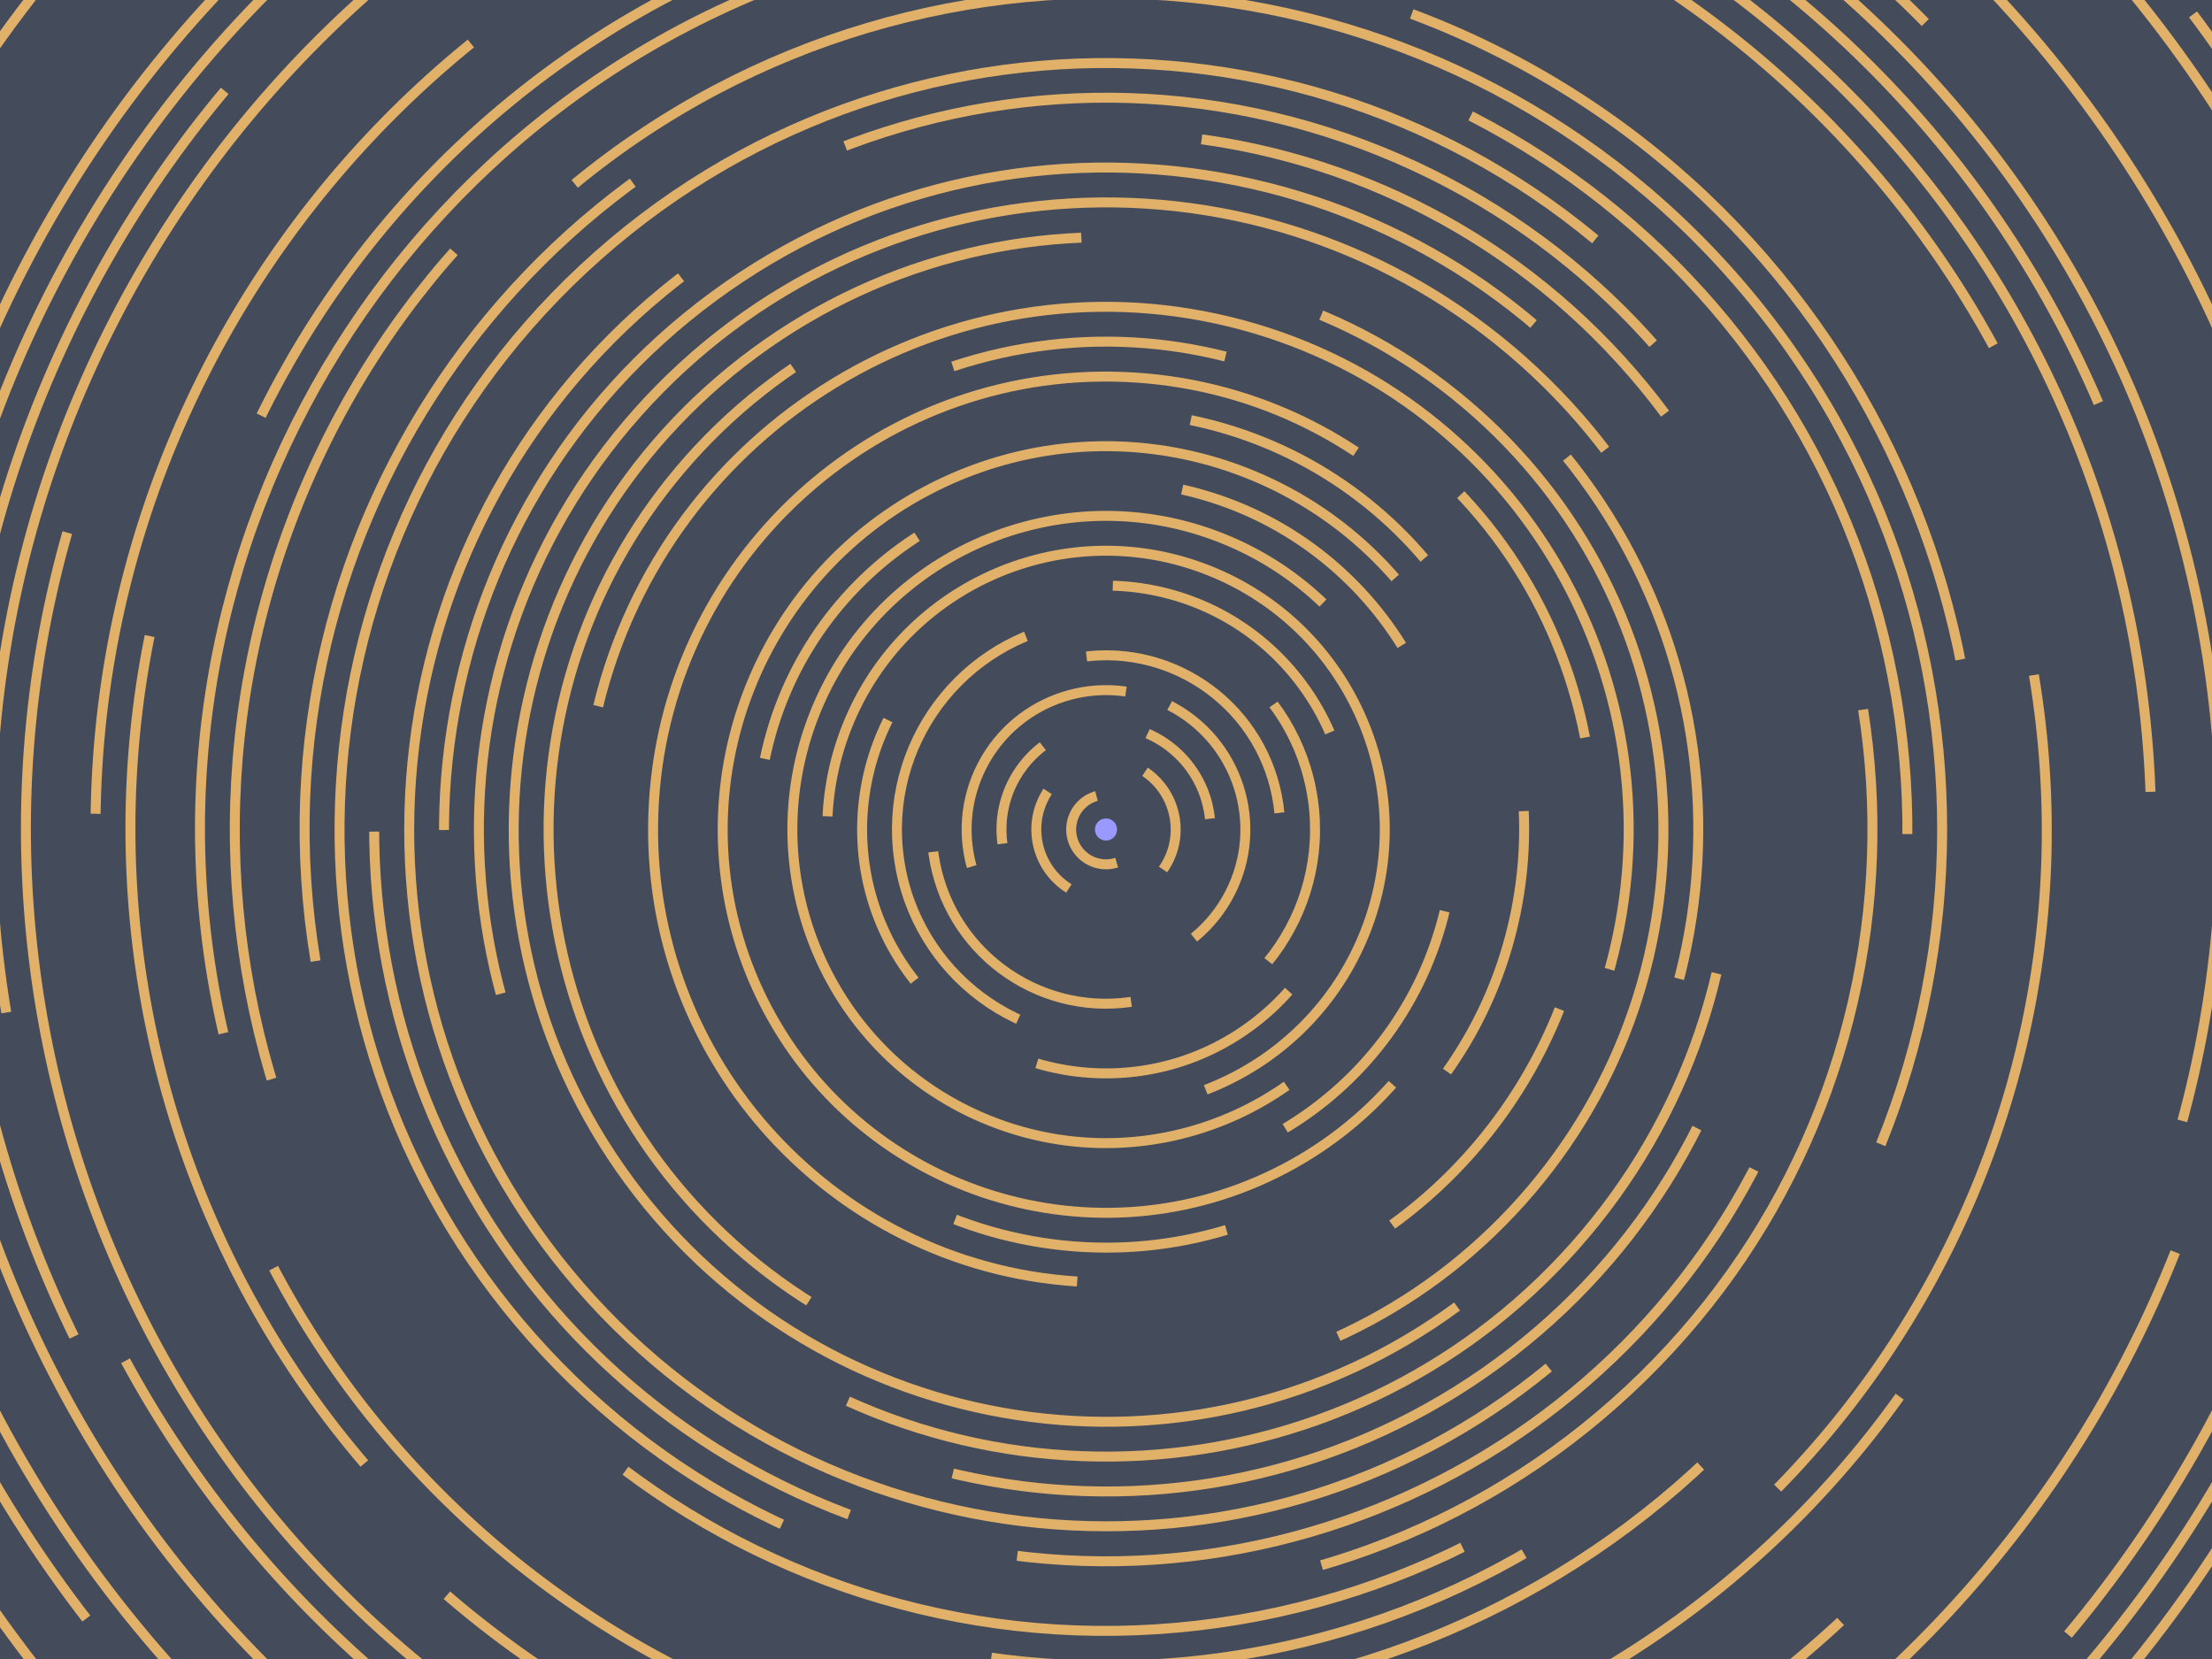
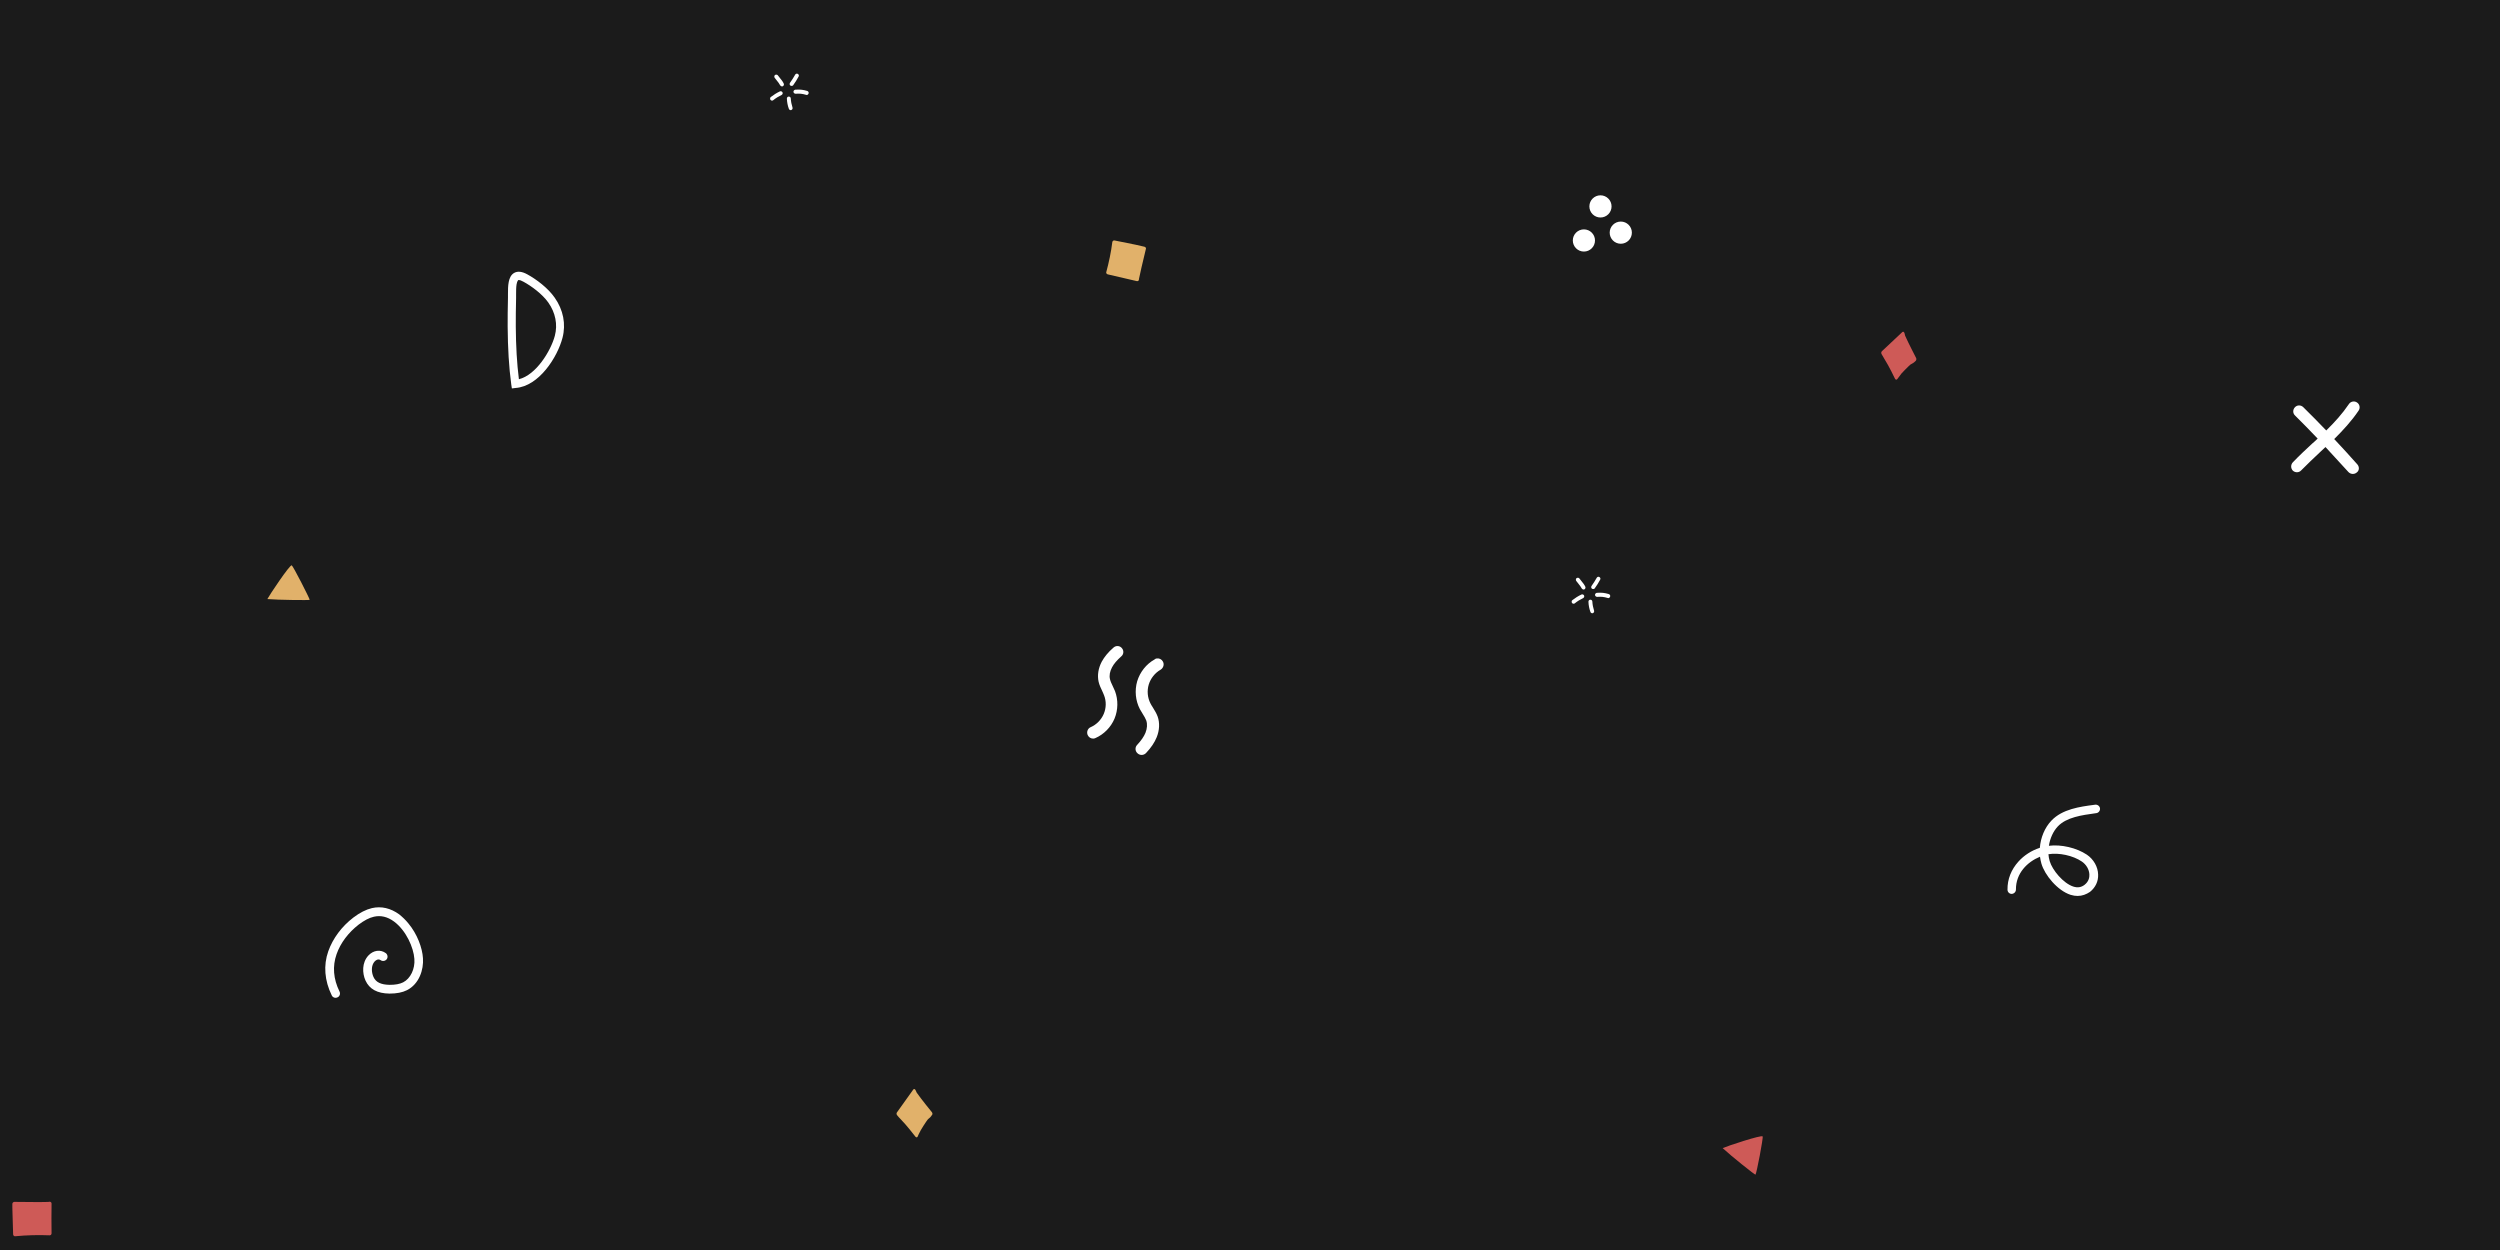
- <svg xmlns="http://www.w3.org/2000/svg" viewBox="0 0 2000 1500">
-   <rect fill="#444C5C" width="2000" height="1500" />
-   <defs>
-     <circle stroke="#E1B16A" vector-effect="non-scaling-stroke" id="a" fill="none" stroke-width="9" r="315" />
-     <use id="f" href="#a" stroke="#FFFFFF" stroke-dasharray="100 100 100 9999" />
-     <use id="b" href="#a" stroke-dasharray="250 250 250 250 250 9999" />
-     <use id="e" href="#a" stroke-dasharray="1000 500 1000 500 9999" />
-     <use id="g" href="#a" stroke-dasharray="1500 9999" />
-     <use id="h" href="#a" stroke-dasharray="2000 500 500 9999" />
-     <use id="j" href="#a" stroke-dasharray="800 800 800 800 800 9999" />
-     <use id="k" href="#a" stroke-dasharray="1200 1200 1200 1200 1200 9999" />
-     <use id="l" href="#a" stroke-dasharray="1600 1600 1600 1600 1600 9999" />
-   </defs>
-   <g transform="translate(1000 750)">
-     <g transform="rotate(97.2 0 0)">
-       <circle fill="#9999FF" r="10" />
-       <g transform="rotate(-75 0 0)">
-         <use href="#f" transform="scale(.1) rotate(50 0 0)" />
-         <use href="#f" transform="scale(.2) rotate(100 0 0)" />
-         <use href="#f" transform="scale(.3) rotate(150 0 0)" />
-       </g>
-       <g>
-         <use href="#b" transform="scale(.4) rotate(200 0 0)" />
-         <use href="#z" transform="scale(.5) rotate(250 0 0)" />
-       </g>
-       <g id="z" transform="rotate(33.75 0 0)">
-         <g transform="rotate(60.75 0 0)">
-           <use href="#b" />
-           <use href="#b" transform="scale(1.2) rotate(90 0 0)" stroke="#FFFFFF" />
-           <use href="#b" transform="scale(1.4) rotate(60 0 0)" />
-           <use href="#e" transform="scale(1.6) rotate(120 0 0)" />
-           <use href="#e" transform="scale(1.8) rotate(30 0 0)" />
-         </g>
-       </g>
-       <g id="y" transform="">
-         <g transform="rotate(36.45 0 0)">
-           <use href="#e" transform="scale(1.1) rotate(20 0 0)" />
-           <use href="#g" transform="scale(1.3) rotate(-40 0 0)" />
-           <use href="#g" transform="scale(1.5) rotate(60 0 0)" />
-           <use href="#h" transform="scale(1.7) rotate(-80 0 0)" />
-           <use href="#j" transform="scale(1.9) rotate(100 0 0)" stroke="#FFFFFF" />
-         </g>
-       </g>
-       <g transform="rotate(-72.9 0 0)">
-         <g transform="rotate(-33.75 0 0)">
-           <g transform="">
-             <use href="#h" transform="scale(2) rotate(60 0 0)" />
-             <use href="#j" transform="scale(2.1) rotate(120 0 0)" />
-             <use href="#j" transform="scale(2.3) rotate(180 0 0)" />
-             <use href="#h" transform="scale(2.4) rotate(240 0 0)" />
-             <use href="#j" transform="scale(2.5) rotate(300 0 0)" />
-           </g>
-           <use href="#y" transform="scale(2) rotate(180 0 0)" />
-           <use href="#j" transform="scale(2.7)" />
-           <use href="#j" transform="scale(2.8) rotate(45 0 0)" />
-           <use href="#j" transform="scale(2.9) rotate(90 0 0)" />
-           <use href="#k" transform="scale(3.1) rotate(135 0 0)" />
-           <use href="#k" transform="scale(3.2) rotate(180 0 0)" />
-         </g>
-         <use href="#k" transform="scale(3.3) rotate(225 0 0)" />
-         <use href="#k" transform="scale(3.5) rotate(270 0 0)" stroke="#FFFFFF" />
-         <use href="#k" transform="scale(3.6) rotate(315 0 0)" />
-         <use href="#k" transform="scale(3.7)" />
-         <use href="#k" transform="scale(3.9) rotate(75 0 0)" />
-       </g>
-     </g>
+ <svg xmlns="http://www.w3.org/2000/svg" width="1600" height="800" viewBox="0 0 1600 800">
+   <rect fill="#1B1B1B" width="1600" height="800" />
+   <path fill="#CE5A57" d="M1102.5 734.8c2.5-1.2 24.8-8.6 25.6-7.5.5.7-3.9 23.8-4.6 24.5C1123.3 752.1 1107.5 739.5 1102.5 734.8zM1226.3 229.1c0-.1-4.9-9.4-7-14.2-.1-.3-.3-1.1-.4-1.6-.1-.4-.3-.7-.6-.9-.3-.2-.6-.1-.8.1l-13.1 12.3c0 0 0 0 0 0-.2.2-.3.5-.4.8 0 .3 0 .7.2 1 .1.1 1.4 2.5 2.1 3.6 2.4 3.7 6.5 12.1 6.5 12.2.2.3.4.5.7.6.3 0 .5-.1.7-.3 0 0 1.8-2.5 2.7-3.6 1.5-1.6 3-3.2 4.6-4.7 1.2-1.2 1.6-1.4 2.1-1.6.5-.3 1.1-.5 2.5-1.9C1226.5 230.4 1226.6 229.6 1226.3 229.1zM33 770.3C33 770.3 33 770.3 33 770.3c0-.7-.5-1.2-1.2-1.2-.1 0-.3 0-.4.1-1.6.2-14.3.1-22.2 0-.3 0-.6.1-.9.4-.2.2-.4.5-.4.9 0 .2 0 4.9.1 5.9l.4 13.6c0 .3.2.6.4.9.2.2.5.3.8.3 0 0 .1 0 .1 0 7.3-.7 14.7-.9 22-.6.3 0 .7-.1.9-.3.2-.2.4-.6.4-.9C32.9 783.3 32.9 776.2 33 770.3z" />
+   <path fill="#E1B16A" d="M171.1 383.4c1.3-2.5 14.3-22 15.6-21.6.8.3 11.5 21.2 11.5 22.1C198.1 384.2 177.9 384 171.1 383.4zM596.4 711.8c-.1-.1-6.7-8.2-9.7-12.5-.2-.3-.5-1-.7-1.5-.2-.4-.4-.7-.7-.8-.3-.1-.6 0-.8.3L574 712c0 0 0 0 0 0-.2.2-.2.5-.2.9 0 .3.2.7.4.9.1.1 1.8 2.2 2.8 3.1 3.1 3.1 8.8 10.5 8.9 10.6.2.3.5.4.8.4.3 0 .5-.2.6-.5 0 0 1.2-2.8 2-4.1 1.1-1.9 2.3-3.7 3.5-5.5.9-1.4 1.3-1.7 1.7-2 .5-.4 1-.7 2.1-2.4C596.9 713.1 596.8 712.3 596.4 711.8zM727.5 179.9C727.5 179.9 727.5 179.9 727.5 179.9c.6.2 1.3-.2 1.4-.8 0-.1 0-.2 0-.4.2-1.4 2.8-12.6 4.5-19.5.1-.3 0-.6-.2-.8-.2-.3-.5-.4-.8-.5-.2 0-4.7-1.1-5.7-1.3l-13.4-2.7c-.3-.1-.7 0-.9.2-.2.2-.4.4-.5.6 0 0 0 .1 0 .1-.8 6.5-2.2 13.1-3.9 19.4-.1.3 0 .6.2.9.2.3.5.4.8.5C714.8 176.9 721.7 178.5 727.5 179.9zM728.5 178.1c-.1-.1-.2-.2-.4-.2C728.3 177.9 728.4 178 728.5 178.1z" />
+   <g fill-opacity="1" fill="#FFF">
+     <path d="M699.6 472.7c-1.5 0-2.8-.8-3.5-2.3-.8-1.9 0-4.2 1.9-5 3.7-1.6 6.8-4.7 8.4-8.5 1.6-3.8 1.7-8.1.2-11.9-.3-.9-.8-1.8-1.2-2.8-.8-1.7-1.8-3.7-2.3-5.9-.9-4.1-.2-8.6 2-12.8 1.7-3.1 4.1-6.1 7.6-9.1 1.6-1.4 4-1.2 5.3.4 1.4 1.6 1.2 4-.4 5.3-2.8 2.5-4.7 4.7-5.9 7-1.4 2.6-1.9 5.3-1.3 7.6.3 1.4 1 2.8 1.7 4.3.5 1.1 1 2.2 1.5 3.3 2.1 5.6 2 12-.3 17.6-2.3 5.5-6.8 10.1-12.3 12.5C700.6 472.6 700.1 472.7 699.6 472.7zM740.4 421.4c1.5-.2 3 .5 3.8 1.9 1.1 1.8.4 4.2-1.4 5.3-3.7 2.1-6.4 5.6-7.6 9.5-1.2 4-.8 8.4 1.1 12.1.4.9 1 1.7 1.6 2.7 1 1.7 2.2 3.5 3 5.7 1.4 4 1.2 8.7-.6 13.2-1.4 3.4-3.5 6.6-6.8 10.1-1.5 1.6-3.9 1.7-5.5.2-1.6-1.4-1.7-3.9-.2-5.4 2.6-2.8 4.3-5.3 5.3-7.7 1.1-2.8 1.3-5.6.5-7.9-.5-1.3-1.3-2.7-2.2-4.1-.6-1-1.3-2.1-1.9-3.2-2.8-5.4-3.4-11.9-1.7-17.8 1.8-5.9 5.8-11 11.2-14C739.4 421.6 739.9 421.4 740.4 421.4zM261.3 590.9c5.7 6.8 9 15.7 9.4 22.4.5 7.3-2.4 16.4-10.2 20.4-3 1.5-6.7 2.2-11.2 2.2-7.9-.1-12.9-2.9-15.4-8.4-2.1-4.7-2.3-11.4 1.8-15.9 3.2-3.5 7.8-4.1 11.2-1.6 1.2.9 1.5 2.7.6 3.9-.9 1.2-2.7 1.5-3.9.6-1.8-1.3-3.6.6-3.8.8-2.4 2.6-2.1 7-.8 9.9 1.5 3.4 4.7 5 10.4 5.1 3.6 0 6.4-.5 8.6-1.6 4.7-2.4 7.7-8.6 7.2-15-.5-7.3-5.3-18.2-13-23.9-4.2-3.1-8.5-4.1-12.9-3.1-3.1.7-6.2 2.4-9.7 5-6.6 5.1-11.7 11.8-14.2 19-2.7 7.7-2.1 15.8 1.9 23.9.7 1.4.1 3.1-1.3 3.7-1.4.7-3.1.1-3.7-1.3-4.6-9.4-5.4-19.2-2.2-28.2 2.9-8.2 8.6-15.9 16.1-21.6 4.1-3.1 8-5.1 11.8-6 6-1.4 12 0 17.5 4C257.6 586.9 259.6 588.8 261.3 590.9z" />
+     <circle cx="1013.7" cy="153.9" r="7.1" />
+     <circle cx="1024.3" cy="132.1" r="7.1" />
+     <circle cx="1037.3" cy="148.9" r="7.1" />
+     <path d="M1508.7 297.2c-4.8-5.4-9.7-10.8-14.8-16.2 5.6-5.6 11.1-11.5 15.6-18.2 1.2-1.7.7-4.1-1-5.2-1.7-1.2-4.1-.7-5.2 1-4.2 6.2-9.1 11.6-14.5 16.9-4.8-5-9.7-10-14.7-14.9-1.5-1.5-3.9-1.5-5.3 0-1.5 1.5-1.5 3.9 0 5.3 4.9 4.8 9.7 9.8 14.5 14.8-1.1 1.1-2.3 2.2-3.5 3.2-4.1 3.8-8.4 7.8-12.4 12-1.4 1.5-1.4 3.8 0 5.3 0 0 0 0 0 0 1.5 1.4 3.9 1.4 5.3-.1 3.9-4 8.1-7.9 12.1-11.7 1.2-1.1 2.3-2.2 3.5-3.3 4.9 5.3 9.8 10.6 14.6 15.9.1.1.1.1.2.2 1.4 1.4 3.7 1.5 5.2.2C1510 301.2 1510.1 298.8 1508.7 297.2zM327.6 248.6l-.4-2.6c-1.5-11.1-2.2-23.2-2.3-37 0-5.5 0-11.5.2-18.5 0-.7 0-1.5 0-2.3 0-5 0-11.2 3.9-13.5 2.2-1.3 5.1-1 8.5.9 5.7 3.1 13.2 8.7 17.5 14.9 5.5 7.8 7.3 16.9 5 25.7-3.2 12.3-15 31-30 32.1L327.6 248.6zM332.1 179.2c-.2 0-.3 0-.4.1-.1.1-.7.5-1.1 2.7-.3 1.9-.3 4.2-.3 6.3 0 .8 0 1.7 0 2.4-.2 6.9-.2 12.8-.2 18.3.1 12.5.7 23.5 2 33.7 11-2.7 20.4-18.1 23-27.8 1.9-7.2.4-14.8-4.2-21.3l0 0C347 188.1 340 183 335 180.3 333.6 179.5 332.6 179.2 332.1 179.2zM516.3 60.8c-.1 0-.2 0-.4-.1-2.4-.7-4-.9-6.7-.7-.7 0-1.3-.5-1.4-1.2 0-.7.5-1.3 1.2-1.4 3.1-.2 4.9 0 7.6.8.7.2 1.1.9.9 1.6C517.3 60.4 516.8 60.8 516.3 60.8zM506.1 70.5c-.5 0-1-.3-1.2-.8-.8-2.1-1.2-4.3-1.3-6.6 0-.7.5-1.3 1.2-1.3.7 0 1.3.5 1.3 1.2.1 2 .5 3.9 1.1 5.8.2.7-.1 1.4-.8 1.6C506.4 70.5 506.2 70.5 506.1 70.5zM494.1 64.4c-.4 0-.8-.2-1-.5-.4-.6-.3-1.4.2-1.8 1.8-1.4 3.7-2.6 5.8-3.6.6-.3 1.4 0 1.7.6.3.6 0 1.4-.6 1.7-1.9.9-3.7 2-5.3 3.3C494.7 64.3 494.4 64.4 494.1 64.4zM500.5 55.3c-.5 0-.9-.3-1.2-.7-.5-1-1.2-1.9-2.4-3.4-.3-.4-.7-.9-1.1-1.4-.4-.6-.3-1.4.2-1.8.6-.4 1.4-.3 1.8.2.4.5.8 1 1.1 1.4 1.3 1.6 2.1 2.6 2.7 3.9.3.6 0 1.4-.6 1.7C500.9 55.3 500.7 55.3 500.5 55.3zM506.7 55c-.3 0-.5-.1-.8-.2-.6-.4-.7-1.2-.3-1.8 1.2-1.7 2.3-3.4 3.3-5.2.3-.6 1.1-.9 1.7-.5.6.3.9 1.1.5 1.7-1 1.9-2.2 3.8-3.5 5.6C507.4 54.8 507.1 55 506.7 55zM1029.3 382.8c-.1 0-.2 0-.4-.1-2.4-.7-4-.9-6.7-.7-.7 0-1.3-.5-1.4-1.2 0-.7.5-1.3 1.2-1.4 3.1-.2 4.9 0 7.6.8.7.2 1.1.9.9 1.6C1030.3 382.4 1029.8 382.8 1029.3 382.8zM1019.1 392.5c-.5 0-1-.3-1.2-.8-.8-2.1-1.2-4.3-1.3-6.6 0-.7.5-1.3 1.2-1.3.7 0 1.3.5 1.3 1.2.1 2 .5 3.9 1.1 5.8.2.7-.1 1.4-.8 1.6C1019.4 392.5 1019.2 392.5 1019.1 392.5zM1007.1 386.4c-.4 0-.8-.2-1-.5-.4-.6-.3-1.4.2-1.8 1.8-1.4 3.7-2.6 5.8-3.6.6-.3 1.4 0 1.7.6.3.6 0 1.4-.6 1.7-1.9.9-3.7 2-5.3 3.3C1007.7 386.3 1007.4 386.4 1007.1 386.4zM1013.5 377.3c-.5 0-.9-.3-1.2-.7-.5-1-1.2-1.9-2.4-3.4-.3-.4-.7-.9-1.1-1.4-.4-.6-.3-1.4.2-1.8.6-.4 1.4-.3 1.8.2.4.5.8 1 1.1 1.4 1.3 1.6 2.1 2.6 2.7 3.9.3.6 0 1.4-.6 1.7C1013.9 377.3 1013.7 377.3 1013.5 377.3zM1019.7 377c-.3 0-.5-.1-.8-.2-.6-.4-.7-1.2-.3-1.8 1.2-1.7 2.3-3.4 3.3-5.2.3-.6 1.1-.9 1.7-.5.6.3.9 1.1.5 1.7-1 1.9-2.2 3.8-3.5 5.6C1020.4 376.8 1020.1 377 1019.7 377zM1329.7 573.4c-1.4 0-2.9-.2-4.5-.7-8.4-2.7-16.6-12.7-18.7-20-.4-1.4-.7-2.9-.9-4.4-8.1 3.3-15.5 10.6-15.4 21 0 1.5-1.2 2.7-2.7 2.8 0 0 0 0 0 0-1.5 0-2.7-1.2-2.7-2.7-.1-6.7 2.4-12.9 7-18 3.6-4 8.4-7.1 13.7-8.8.5-6.5 3.1-12.9 7.4-17.4 7-7.4 18.2-8.9 27.3-10.1l.7-.1c1.5-.2 2.9.9 3.1 2.3.2 1.5-.9 2.9-2.3 3.1l-.7.1c-8.6 1.2-18.4 2.5-24 8.4-3 3.2-5 7.7-5.7 12.4 7.9-1 17.7 1.3 24.3 5.7 4.3 2.9 7.1 7.8 7.2 12.7.2 4.3-1.7 8.3-5.2 11.1C1335.2 572.4 1332.6 573.4 1329.7 573.4zM1311 546.7c.1 1.5.4 3 .8 4.4 1.7 5.8 8.7 14.2 15.1 16.3 2.8.9 5.1.5 7.2-1.1 2.7-2.1 3.2-4.8 3.1-6.6-.1-3.2-2-6.4-4.8-8.3C1326.7 547.5 1317.7 545.6 1311 546.7z" />
  </g>
</svg>
